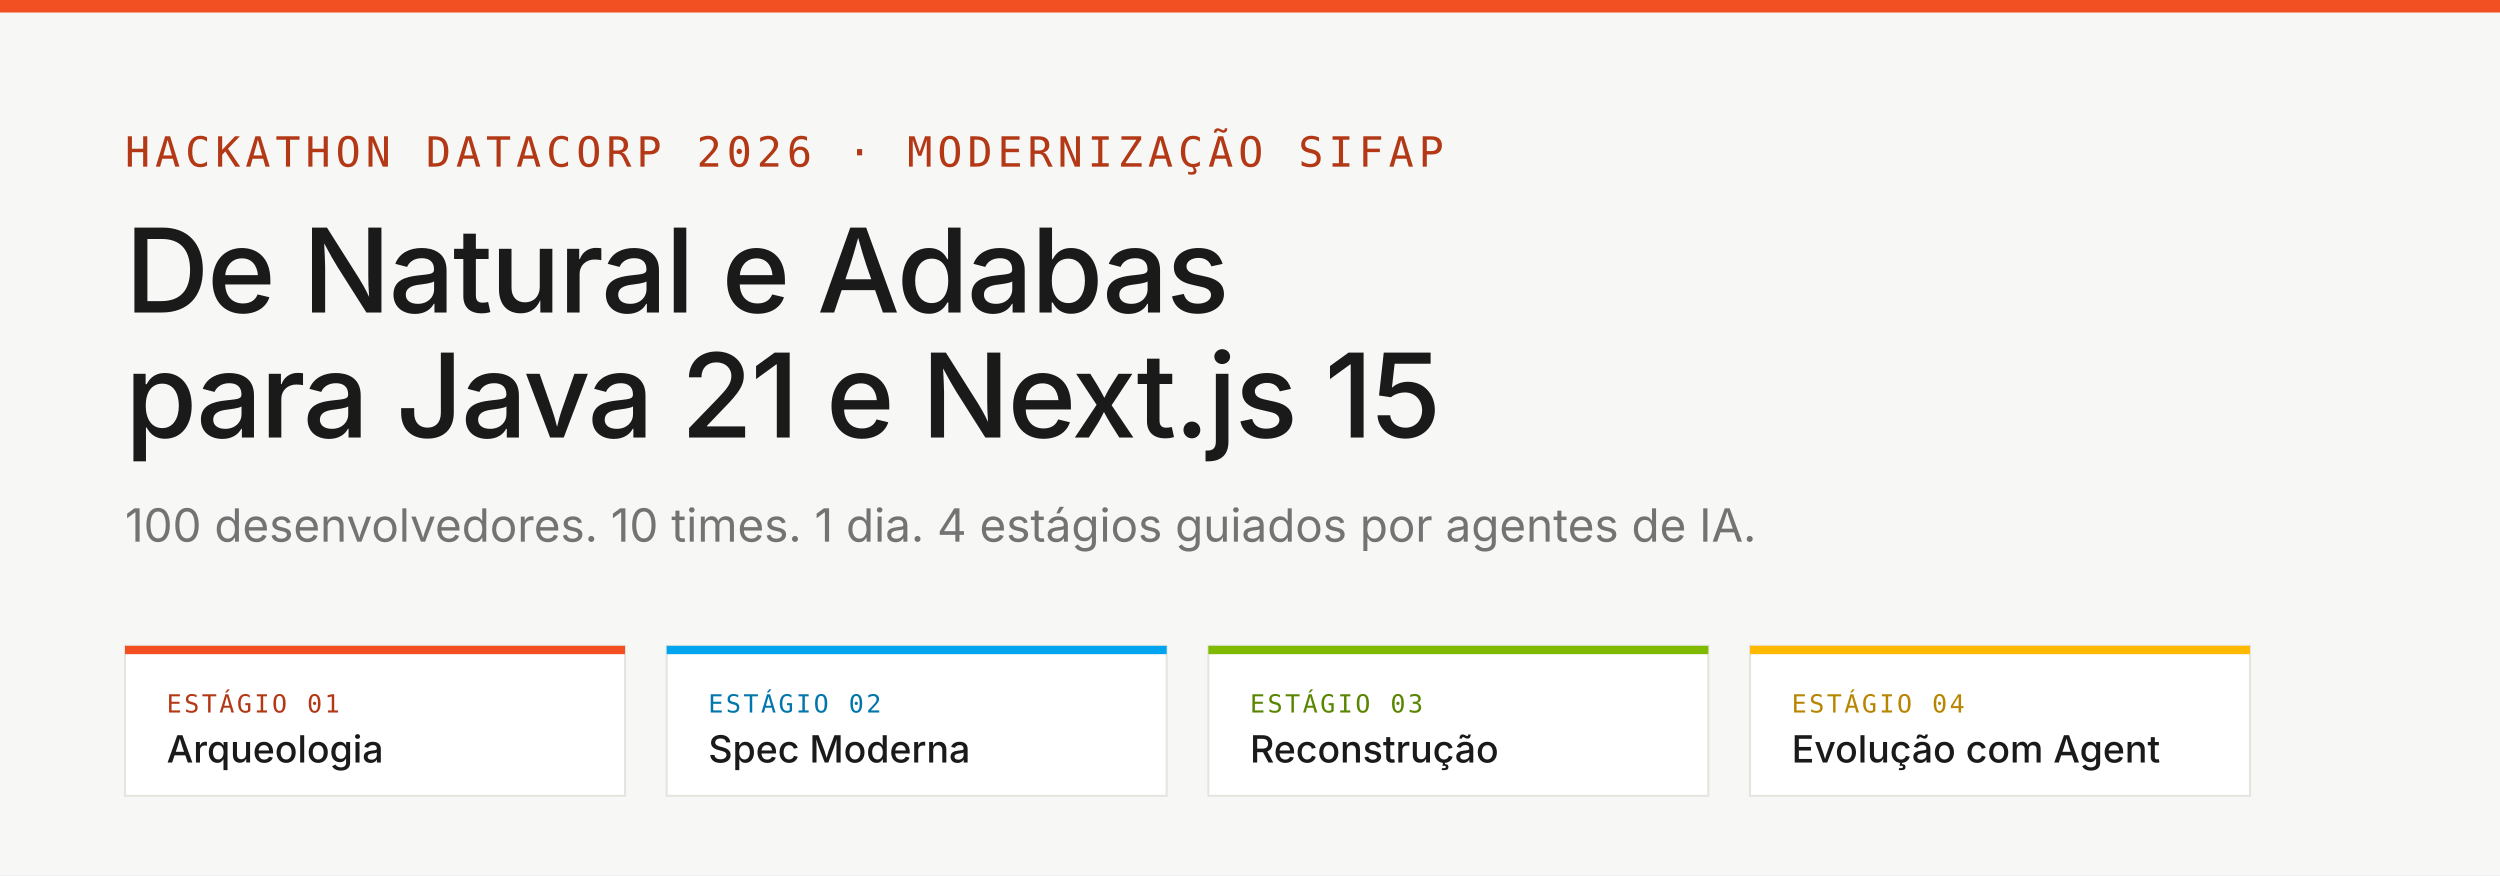
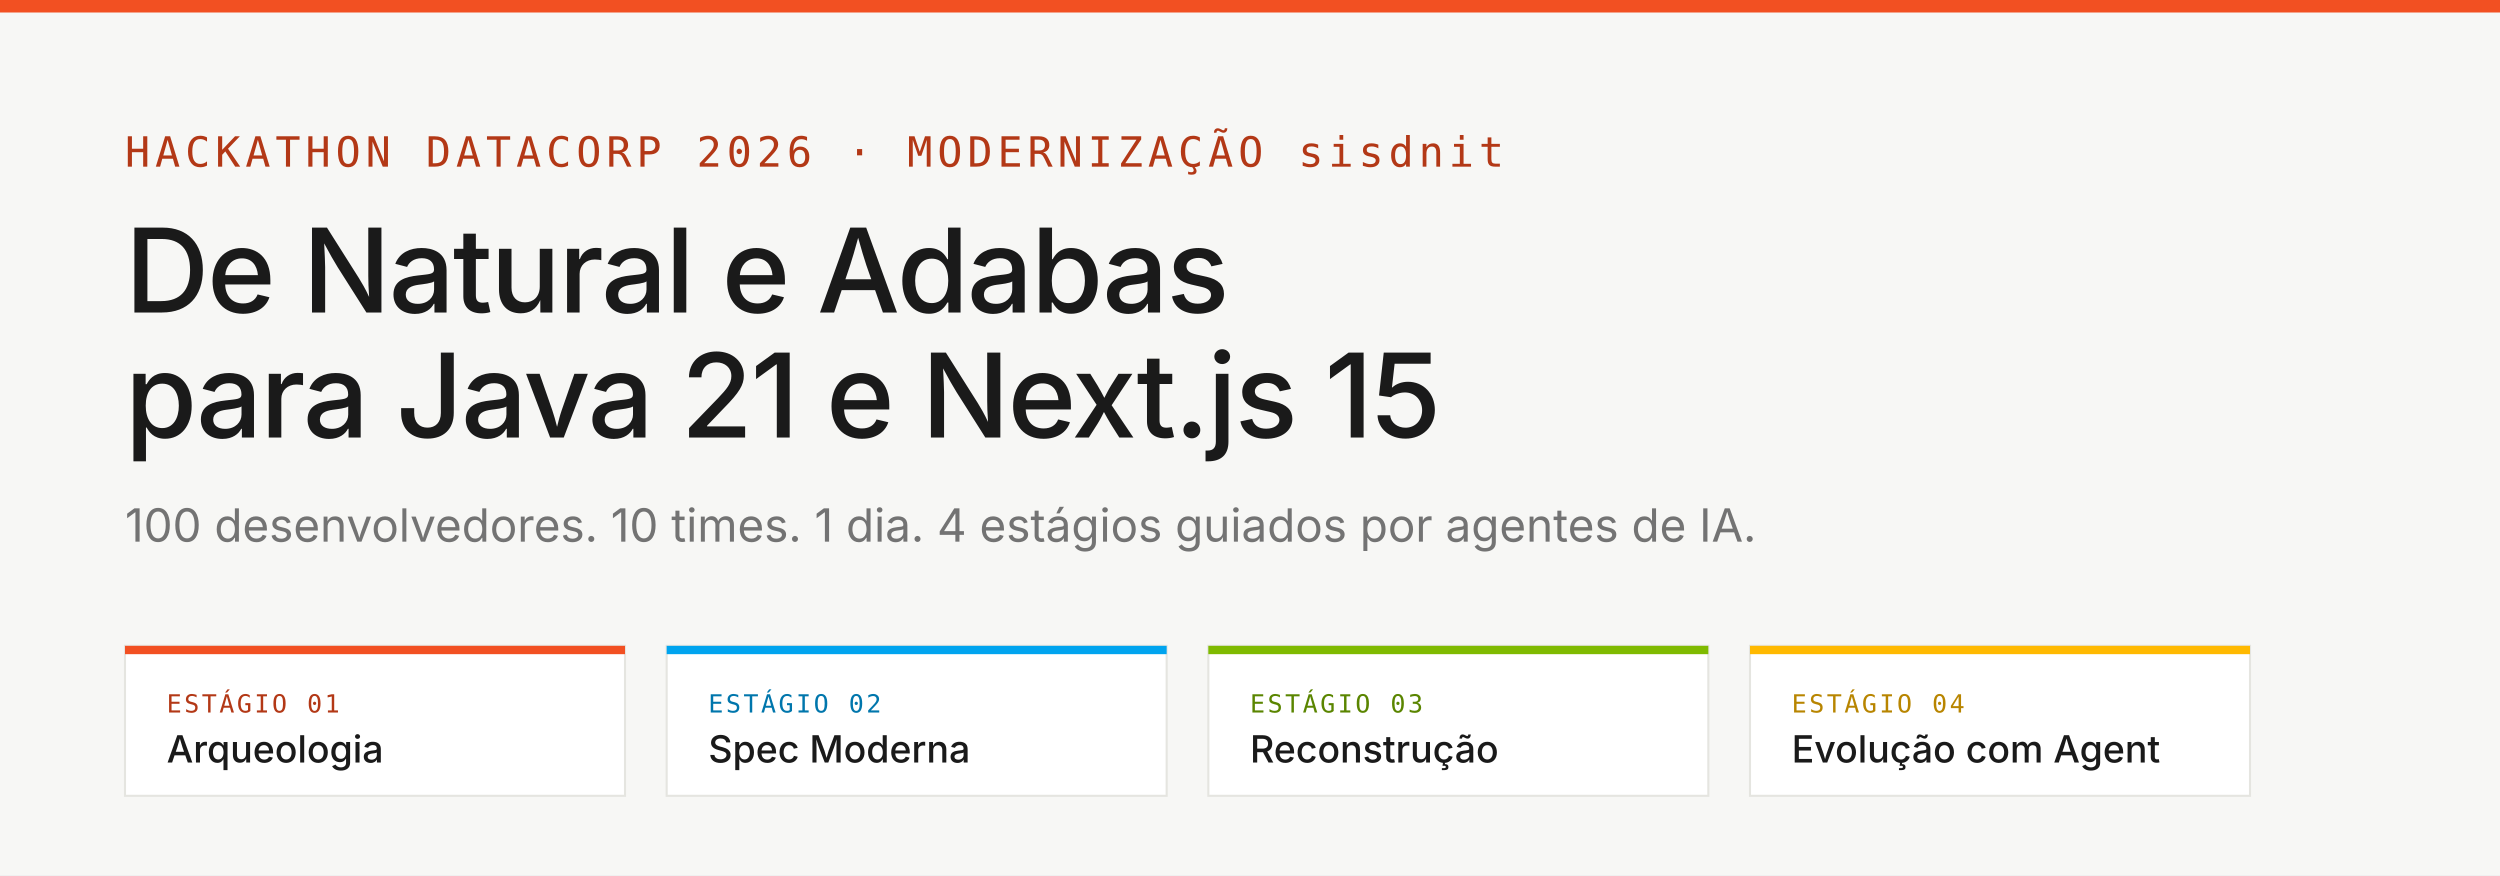
<svg xmlns="http://www.w3.org/2000/svg" viewBox="0 0 1200 420" font-family="Inter, system-ui, sans-serif">
  <rect width="1200" height="420" fill="#F7F7F5" />
  <rect x="0" y="0" width="1200" height="6" fill="#F25022" />
-   <text x="60" y="80" fill="#B33816" font-family="JetBrains Mono, monospace" font-size="20" font-weight="500" letter-spacing="2.4">HACKATHON DATACORP 2026 · MODERNIZAÇÃO SIFAP</text>
+   <text x="60" y="80" fill="#B33816" font-family="JetBrains Mono, monospace" font-size="20" font-weight="500" letter-spacing="2.4">HACKATHON DATACORP 2026 · MODERNIZAÇÃO sisdnit</text>
  <text x="60" y="150" fill="#1A1A1A" font-size="56" font-weight="500" letter-spacing="-1">De Natural e Adabas</text>
  <text x="60" y="210" fill="#1A1A1A" font-size="56" font-weight="500" letter-spacing="-1">para Java 21 e Next.js 15</text>
  <text x="60" y="260" fill="#737373" font-size="22" font-weight="400">100 desenvolvedores. 10 times. 1 dia. 4 estágios guiados por agentes de IA.</text>
  <g transform="translate(60, 310)">
    <rect width="240" height="72" fill="#FFFFFF" stroke="#E5E5E0" stroke-width="1" />
    <rect x="0" y="0" width="240" height="4" fill="#F25022" />
    <text x="20" y="32" fill="#B33816" font-family="JetBrains Mono, monospace" font-size="12" font-weight="500" letter-spacing="1.2">ESTÁGIO 01</text>
    <text x="20" y="56" fill="#1A1A1A" font-size="18" font-weight="500">Arqueologia</text>
  </g>
  <g transform="translate(320, 310)">
    <rect width="240" height="72" fill="#FFFFFF" stroke="#E5E5E0" stroke-width="1" />
    <rect x="0" y="0" width="240" height="4" fill="#00A4EF" />
    <text x="20" y="32" fill="#0076AC" font-family="JetBrains Mono, monospace" font-size="12" font-weight="500" letter-spacing="1.2">ESTÁGIO 02</text>
    <text x="20" y="56" fill="#1A1A1A" font-size="18" font-weight="500">Spec Moderna</text>
  </g>
  <g transform="translate(580, 310)">
    <rect width="240" height="72" fill="#FFFFFF" stroke="#E5E5E0" stroke-width="1" />
    <rect x="0" y="0" width="240" height="4" fill="#7FBA00" />
    <text x="20" y="32" fill="#5A8500" font-family="JetBrains Mono, monospace" font-size="12" font-weight="500" letter-spacing="1.2">ESTÁGIO 03</text>
    <text x="20" y="56" fill="#1A1A1A" font-size="18" font-weight="500">Reconstrução</text>
  </g>
  <g transform="translate(840, 310)">
    <rect width="240" height="72" fill="#FFFFFF" stroke="#E5E5E0" stroke-width="1" />
    <rect x="0" y="0" width="240" height="4" fill="#FFB900" />
    <text x="20" y="32" fill="#B88500" font-family="JetBrains Mono, monospace" font-size="12" font-weight="500" letter-spacing="1.2">ESTÁGIO 04</text>
    <text x="20" y="56" fill="#1A1A1A" font-size="18" font-weight="500">Evolução com Agent</text>
  </g>
</svg>
